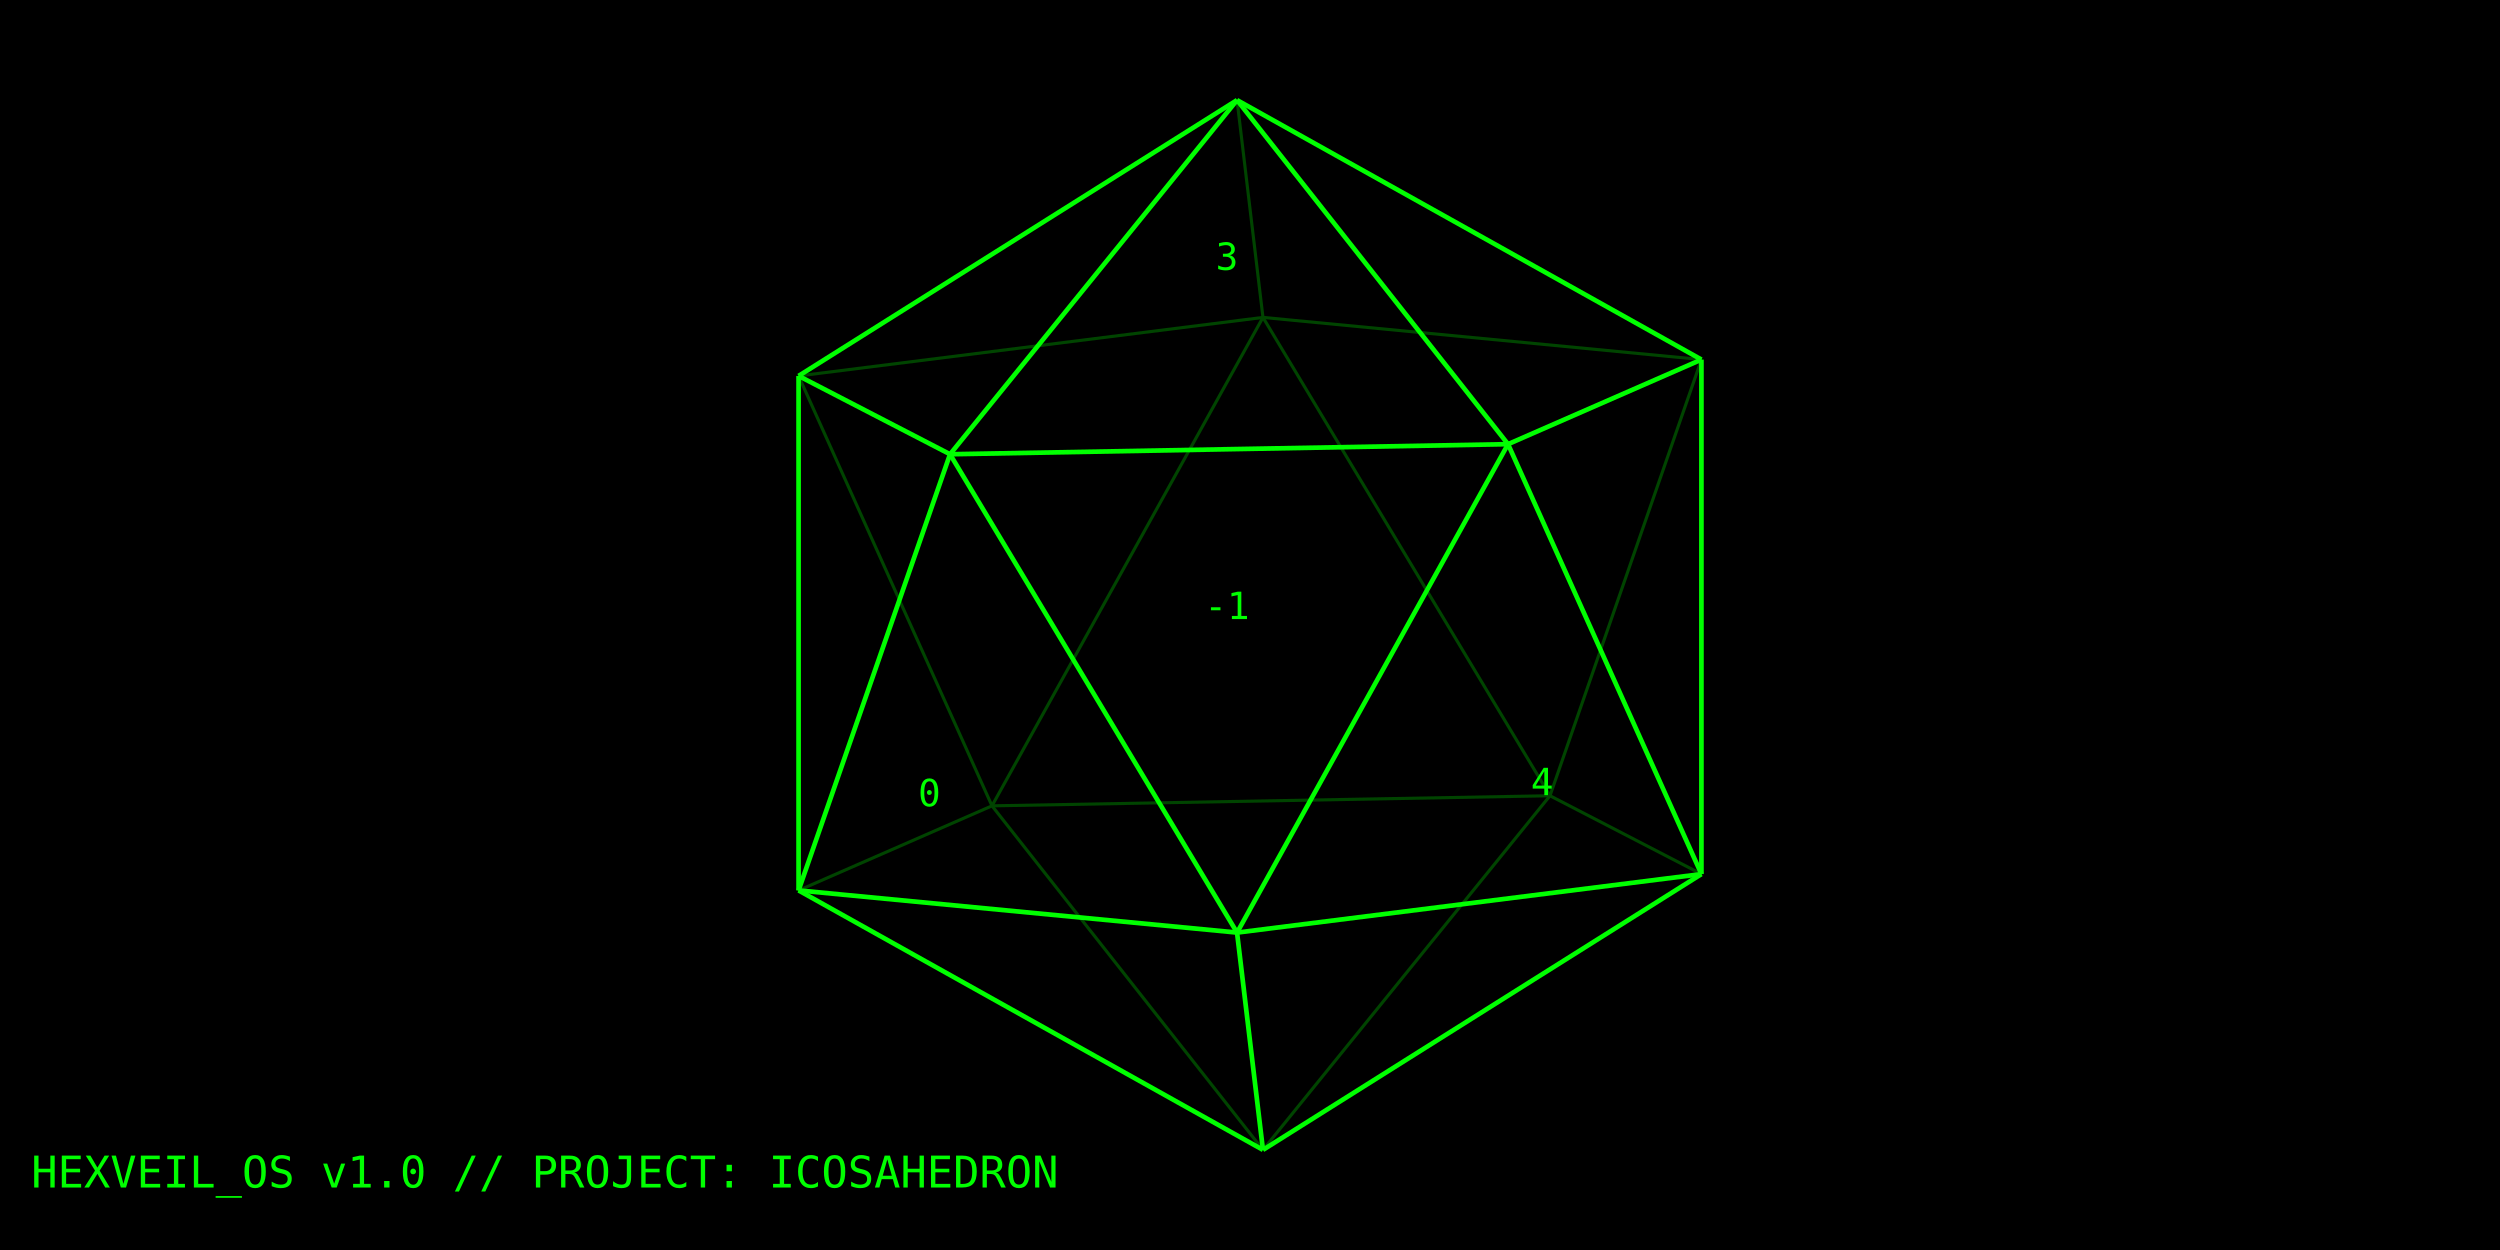
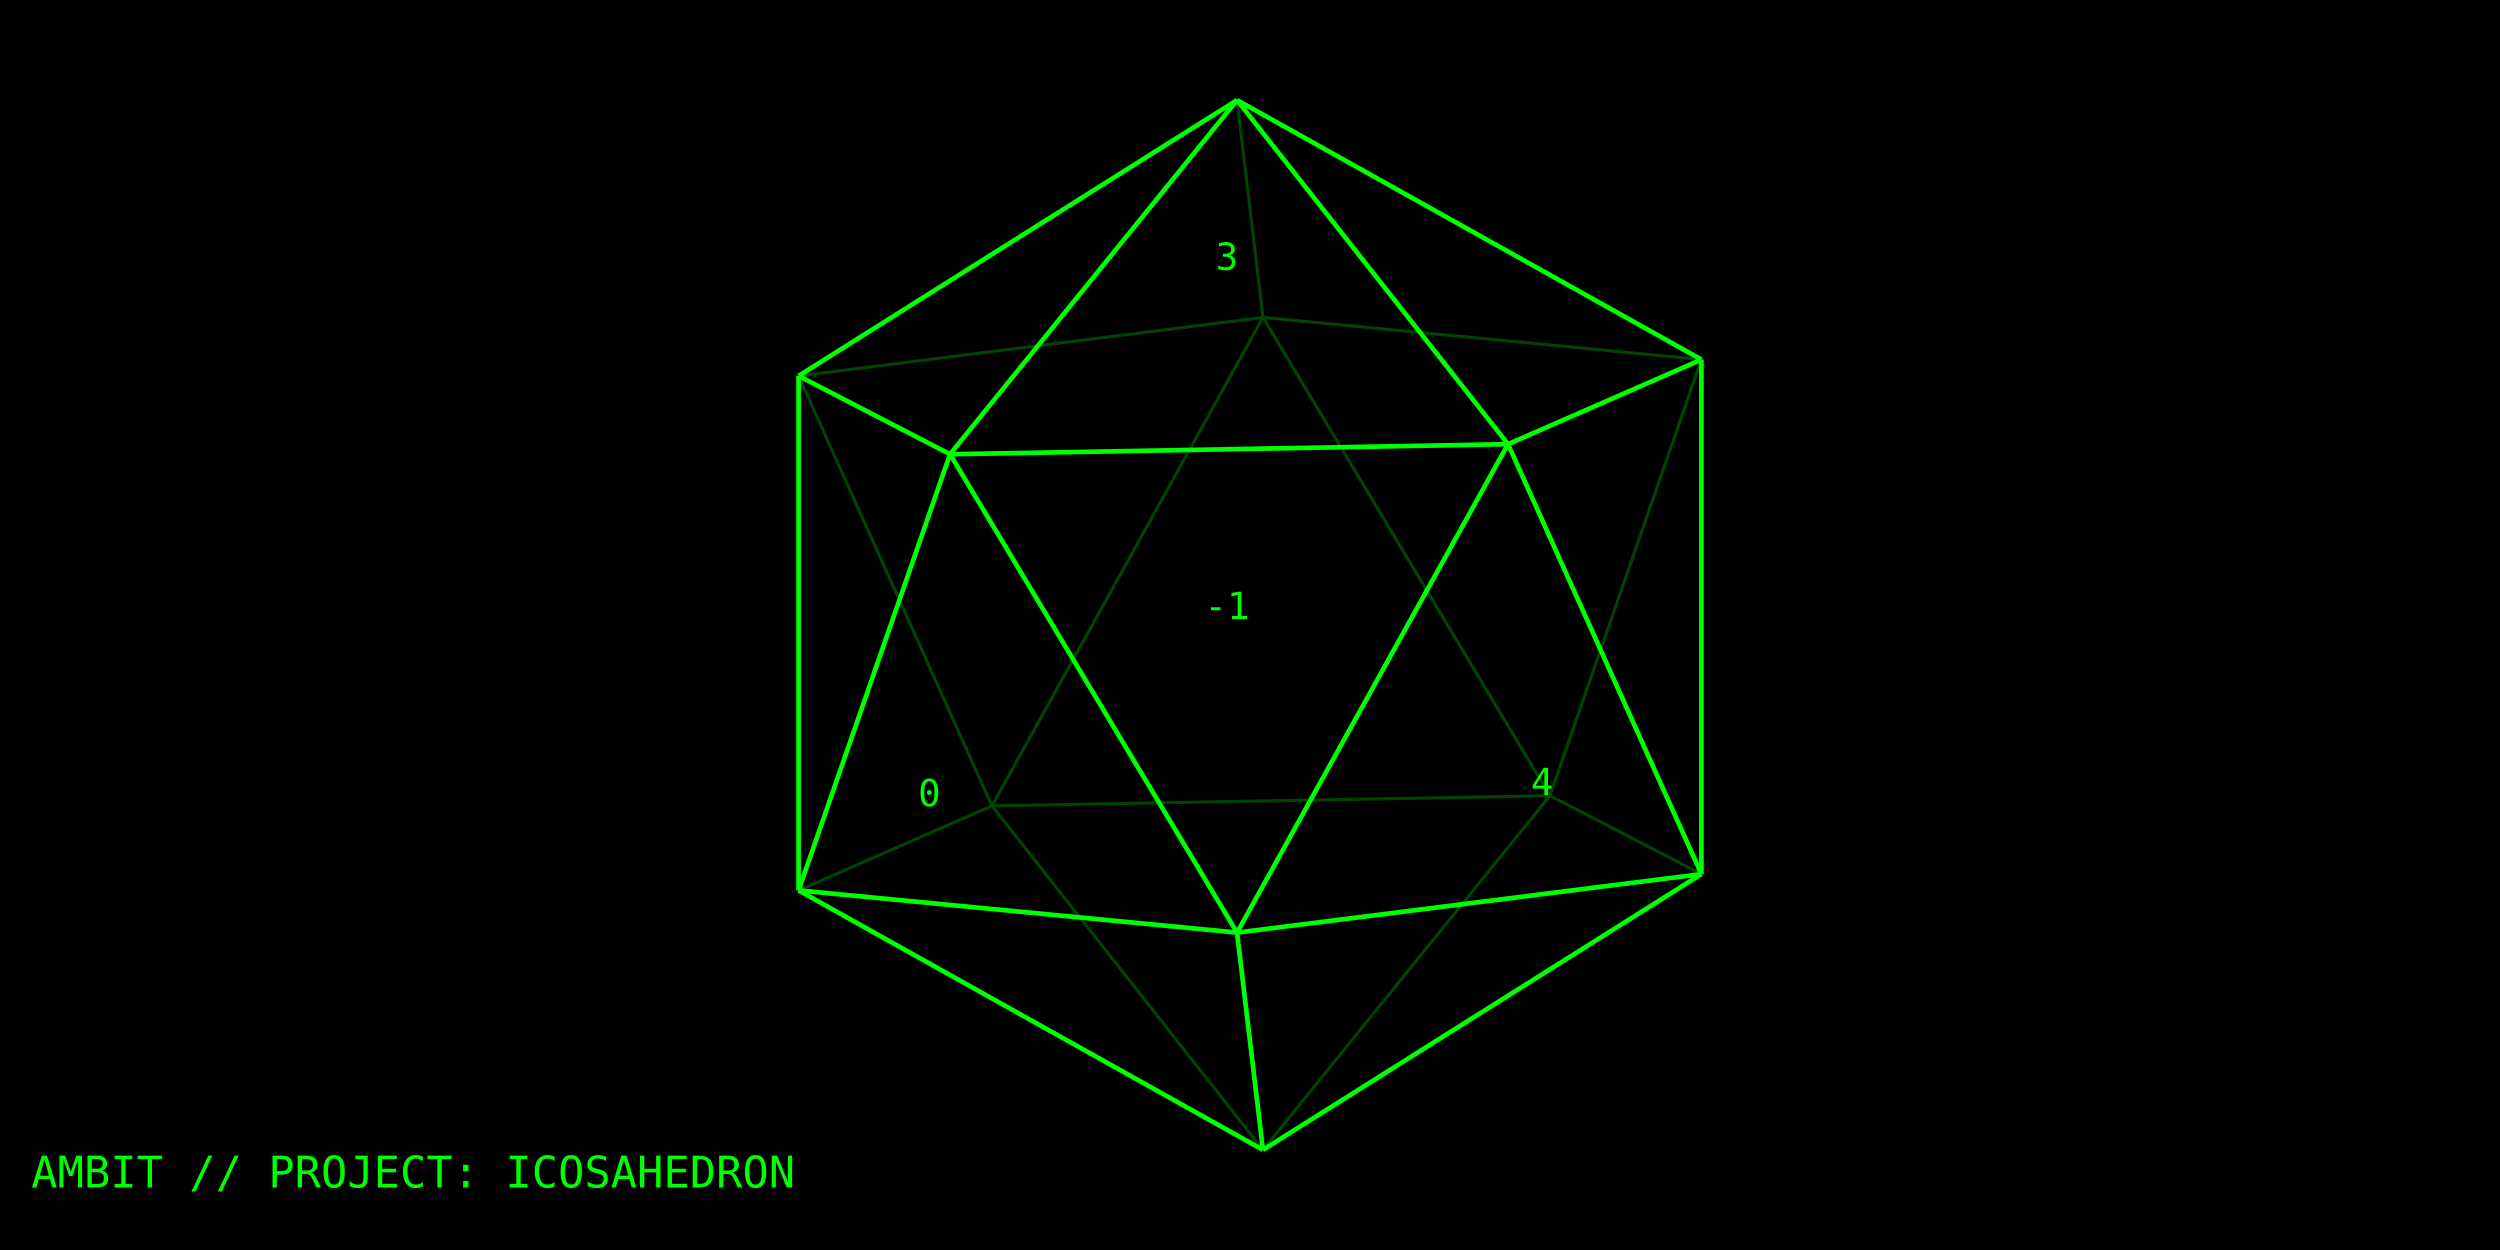
<svg xmlns="http://www.w3.org/2000/svg" width="800" height="400">
  <rect width="800" height="400" fill="black" />
  <line x1="255.545" y1="284.933" x2="255.545" y2="120.294" stroke="#004400" stroke-width="1" />
  <line x1="255.545" y1="284.933" x2="317.433" y2="257.869" stroke="#004400" stroke-width="1" />
  <line x1="255.545" y1="120.294" x2="395.852" y2="32.038" stroke="#004400" stroke-width="1" />
  <line x1="255.545" y1="120.294" x2="317.433" y2="257.869" stroke="#004400" stroke-width="1" />
  <line x1="255.545" y1="120.294" x2="404.148" y2="101.571" stroke="#004400" stroke-width="1" />
  <line x1="395.852" y1="32.038" x2="404.148" y2="101.571" stroke="#004400" stroke-width="1" />
  <line x1="395.852" y1="32.038" x2="544.455" y2="115.067" stroke="#004400" stroke-width="1" />
  <line x1="544.455" y1="279.706" x2="495.989" y2="254.638" stroke="#004400" stroke-width="1" />
  <line x1="404.148" y1="367.962" x2="317.433" y2="257.869" stroke="#004400" stroke-width="1" />
  <line x1="404.148" y1="367.962" x2="495.989" y2="254.638" stroke="#004400" stroke-width="1" />
  <line x1="317.433" y1="257.869" x2="404.148" y2="101.571" stroke="#004400" stroke-width="1" />
  <line x1="317.433" y1="257.869" x2="495.989" y2="254.638" stroke="#004400" stroke-width="1" />
  <line x1="404.148" y1="101.571" x2="544.455" y2="115.067" stroke="#004400" stroke-width="1" />
  <line x1="404.148" y1="101.571" x2="495.989" y2="254.638" stroke="#004400" stroke-width="1" />
  <line x1="544.455" y1="115.067" x2="495.989" y2="254.638" stroke="#004400" stroke-width="1" />
  <line x1="255.545" y1="120.294" x2="395.852" y2="32.038" stroke="#00ff00" stroke-width="1.5" />
  <line x1="255.545" y1="284.933" x2="255.545" y2="120.294" stroke="#00ff00" stroke-width="1.5" />
  <line x1="395.852" y1="32.038" x2="544.455" y2="115.067" stroke="#00ff00" stroke-width="1.5" />
  <line x1="255.545" y1="284.933" x2="404.148" y2="367.962" stroke="#00ff00" stroke-width="1.5" />
  <line x1="544.455" y1="279.706" x2="544.455" y2="115.067" stroke="#00ff00" stroke-width="1.5" />
  <line x1="544.455" y1="279.706" x2="404.148" y2="367.962" stroke="#00ff00" stroke-width="1.5" />
  <line x1="304.011" y1="145.362" x2="255.545" y2="120.294" stroke="#00ff00" stroke-width="1.5" />
  <line x1="482.567" y1="142.131" x2="544.455" y2="115.067" stroke="#00ff00" stroke-width="1.5" />
  <line x1="395.852" y1="298.429" x2="404.148" y2="367.962" stroke="#00ff00" stroke-width="1.5" />
  <line x1="304.011" y1="145.362" x2="395.852" y2="32.038" stroke="#00ff00" stroke-width="1.5" />
  <line x1="304.011" y1="145.362" x2="255.545" y2="284.933" stroke="#00ff00" stroke-width="1.5" />
  <line x1="482.567" y1="142.131" x2="395.852" y2="32.038" stroke="#00ff00" stroke-width="1.5" />
  <line x1="395.852" y1="298.429" x2="255.545" y2="284.933" stroke="#00ff00" stroke-width="1.5" />
  <line x1="482.567" y1="142.131" x2="544.455" y2="279.706" stroke="#00ff00" stroke-width="1.5" />
  <line x1="395.852" y1="298.429" x2="544.455" y2="279.706" stroke="#00ff00" stroke-width="1.5" />
  <line x1="304.011" y1="145.362" x2="482.567" y2="142.131" stroke="#00ff00" stroke-width="1.5" />
  <line x1="304.011" y1="145.362" x2="395.852" y2="298.429" stroke="#00ff00" stroke-width="1.5" />
  <line x1="482.567" y1="142.131" x2="395.852" y2="298.429" stroke="#00ff00" stroke-width="1.5" />
  <text x="392.63" y="198.095" font-family="monospace" font-size="12" fill="#00ff00" text-anchor="middle">-1</text>
  <text x="297.401" y="257.995" font-family="monospace" font-size="12" fill="#00ff00" text-anchor="middle">0</text>
  <text x="392.63" y="86.352" font-family="monospace" font-size="12" fill="#00ff00" text-anchor="middle">3</text>
  <text x="493.489" y="254.448" font-family="monospace" font-size="12" fill="#00ff00" text-anchor="middle">4</text>
-   <text x="10" y="380" font-family="monospace" font-size="14" fill="#00ff00">HEXVEIL_OS v1.0 // PROJECT: ICOSAHEDRON</text>
+   <text x="10" y="380" font-family="monospace" font-size="14" fill="#00ff00">AMBIT // PROJECT: ICOSAHEDRON</text>
</svg>
